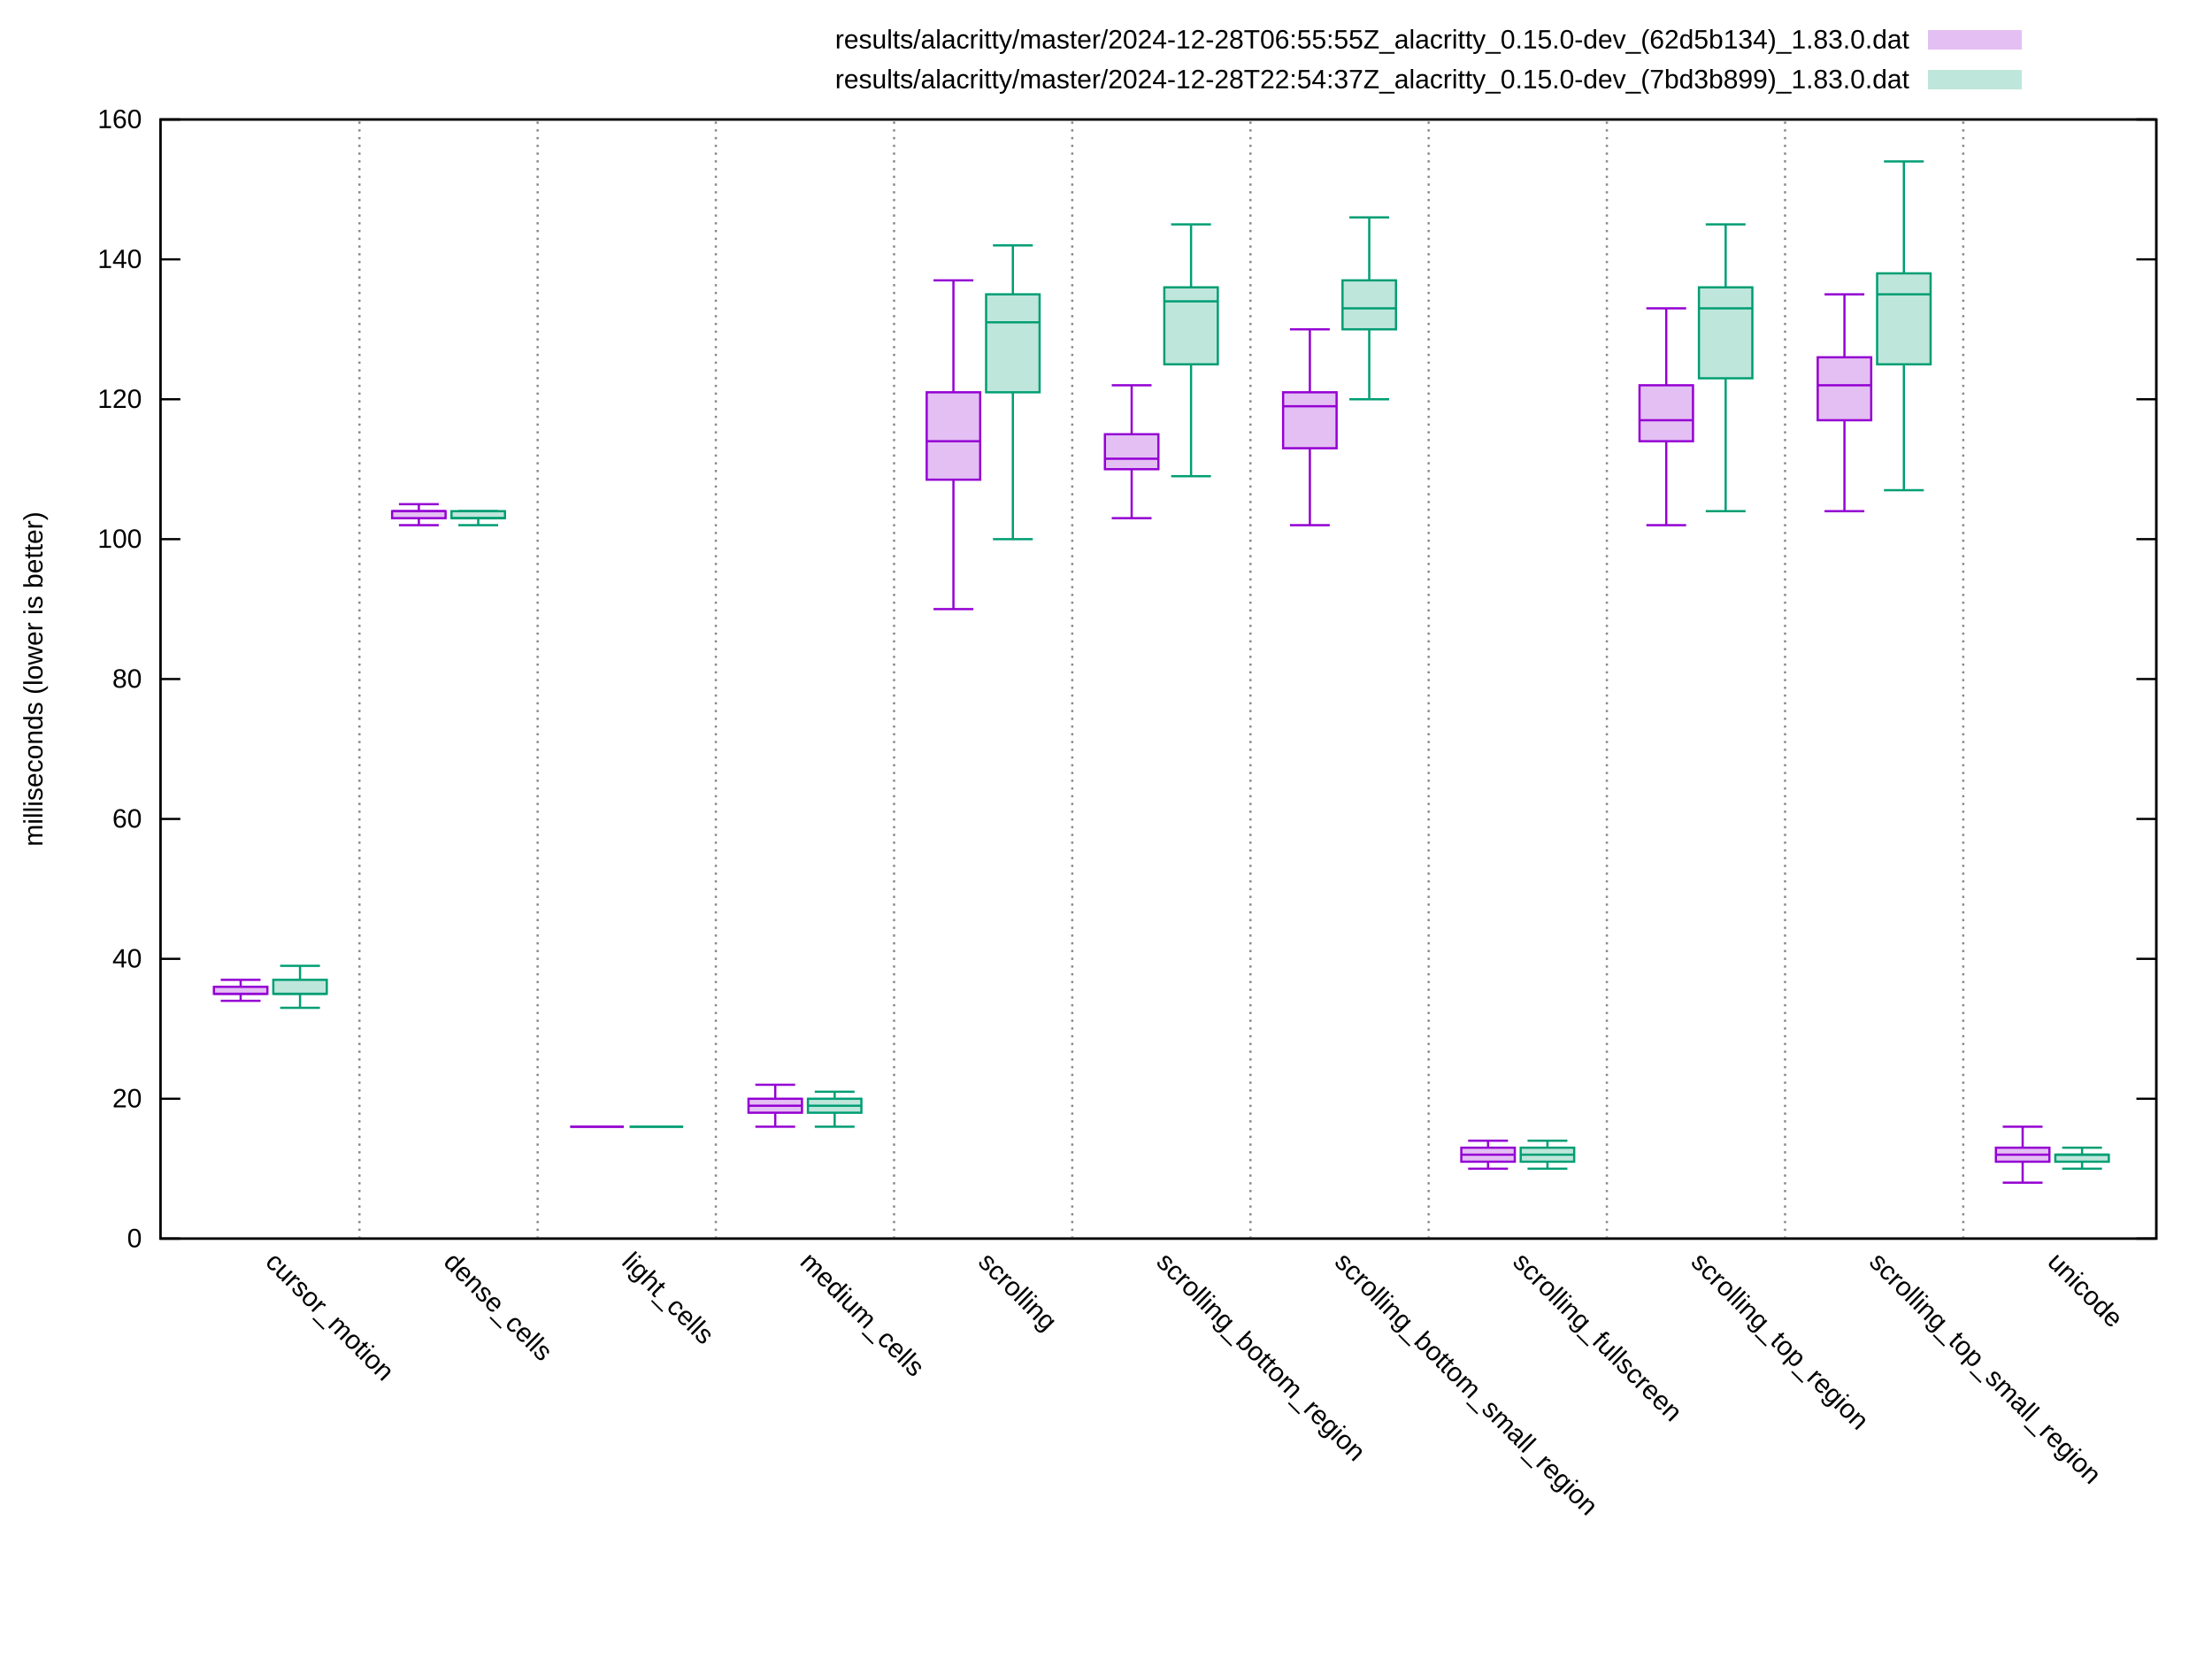
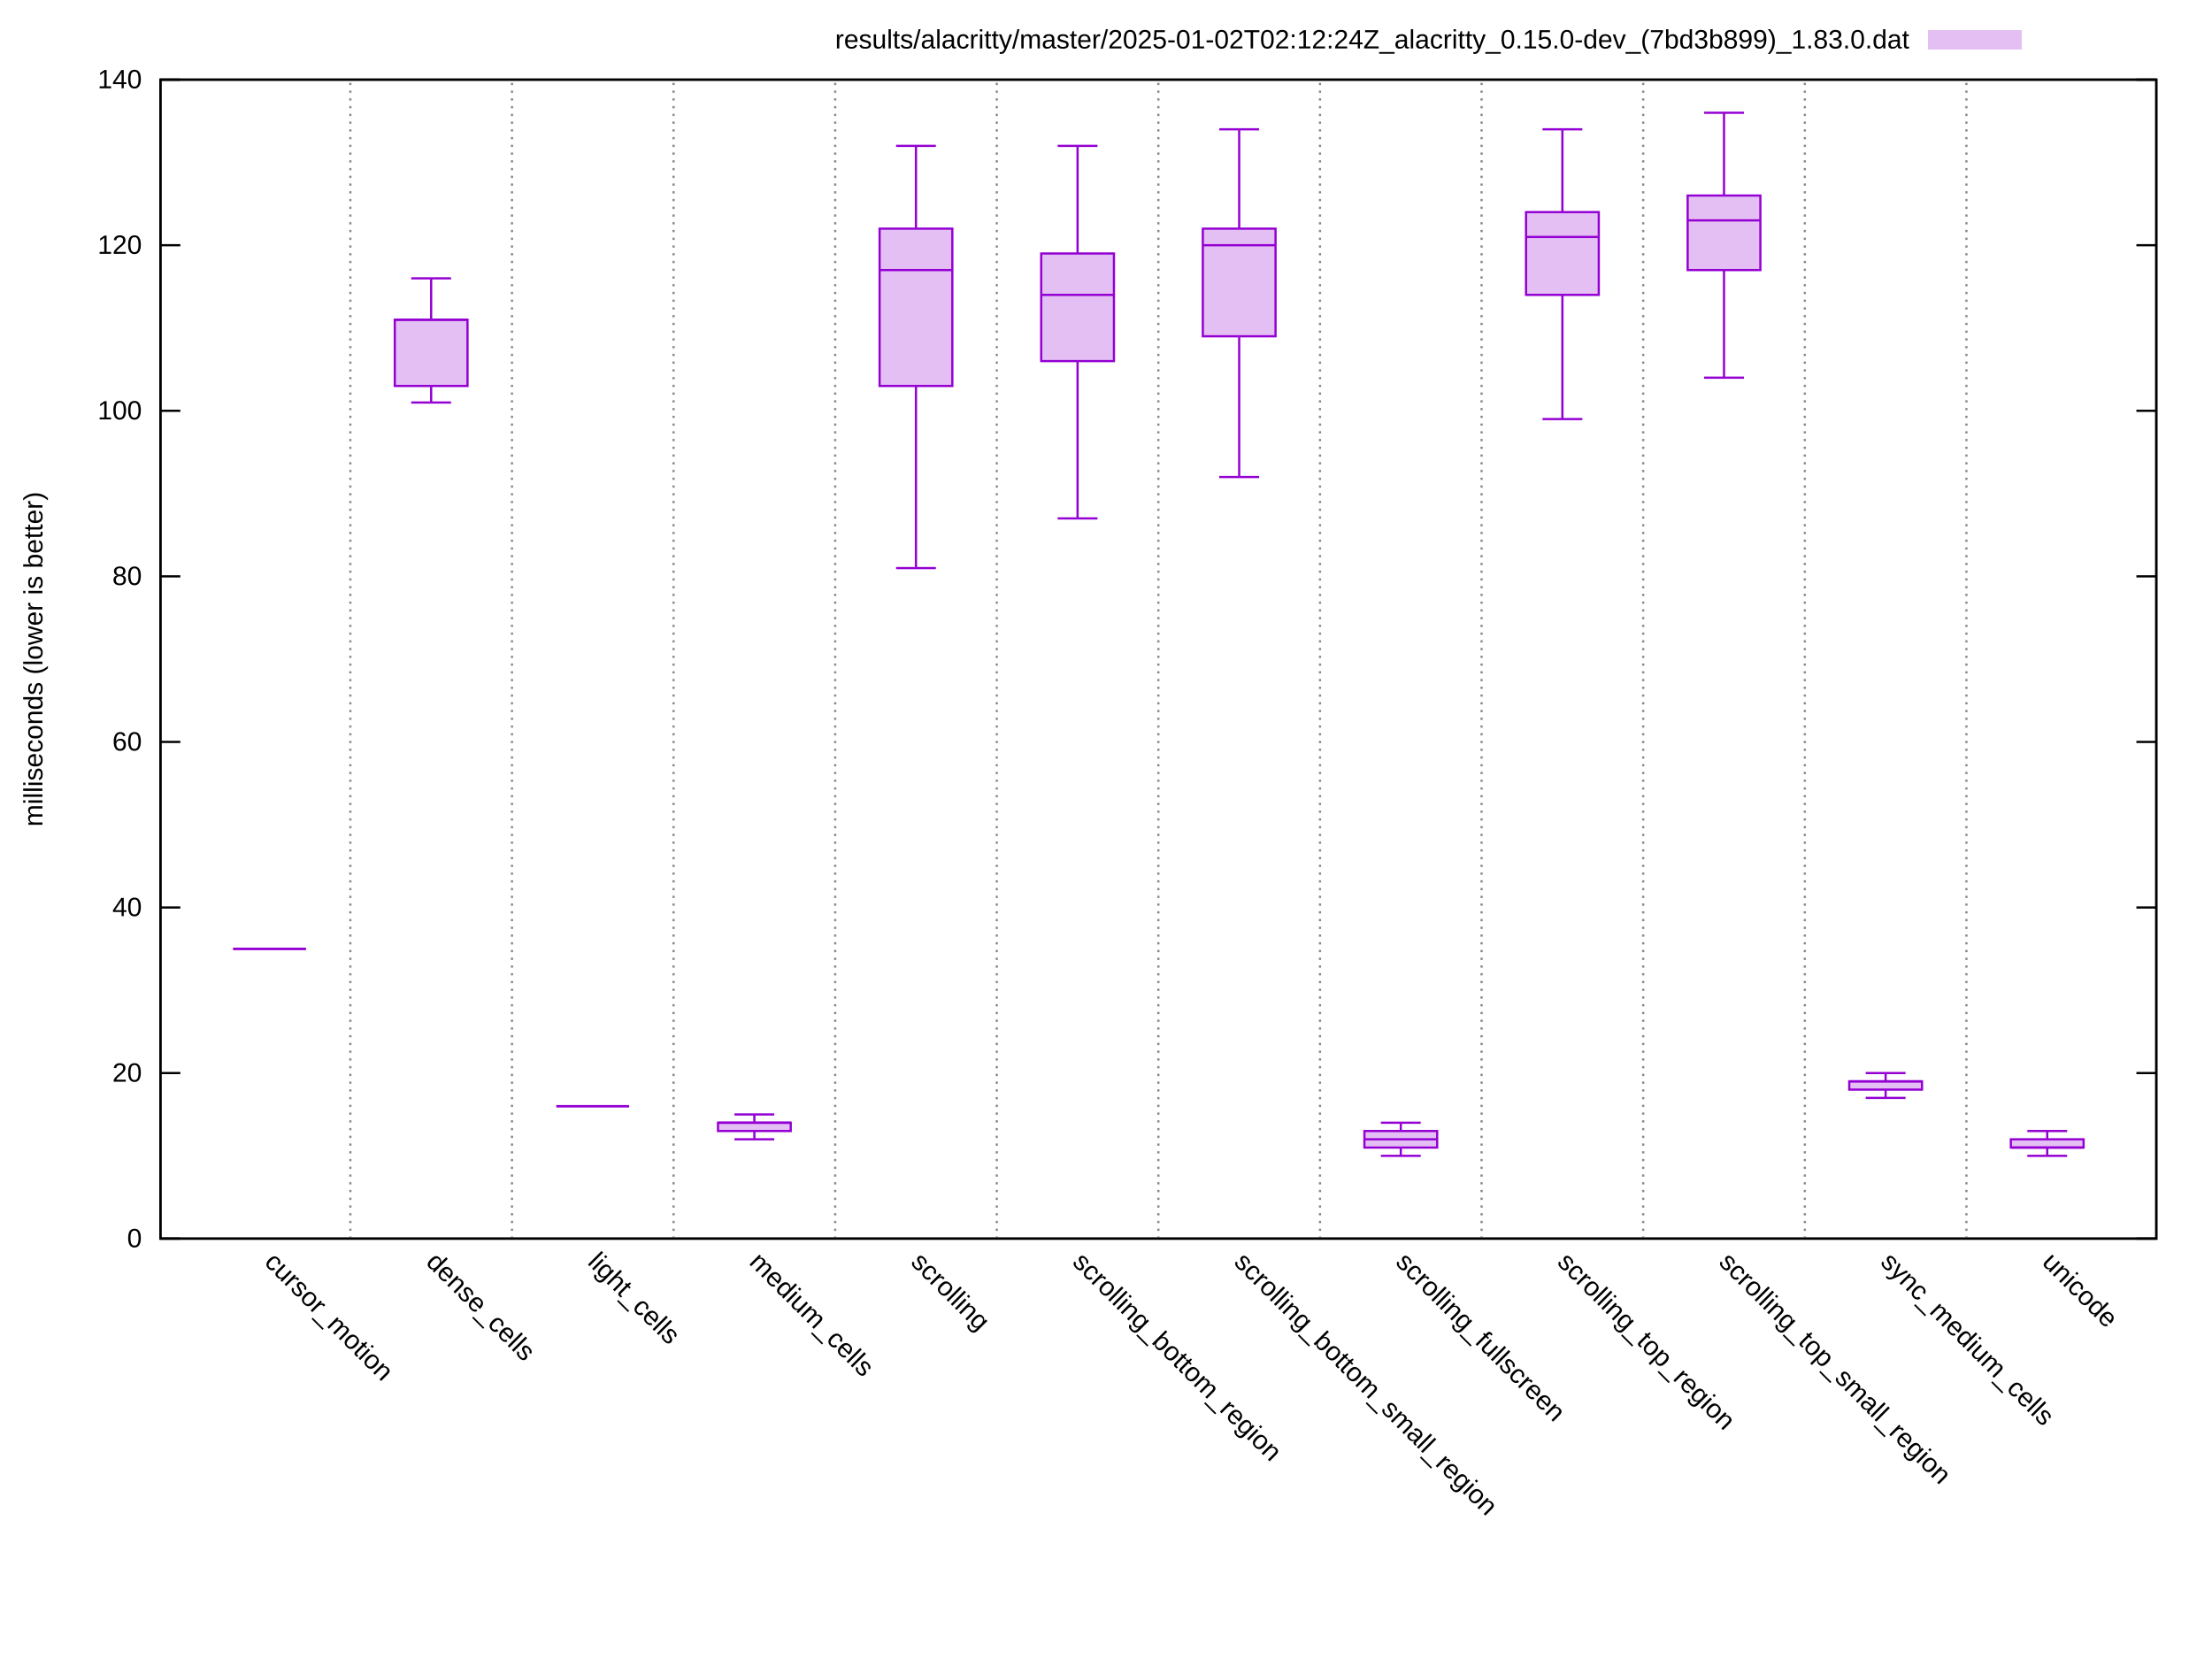
<svg xmlns="http://www.w3.org/2000/svg" xmlns:xlink="http://www.w3.org/1999/xlink" width="1000" height="750" viewBox="0 0 1000 750">
  <g id="gnuplot_canvas">
    <rect x="0" y="0" width="1000" height="750" fill="#ffffff" />
    <defs>
      <circle id="gpDot" r="0.5" stroke-width="0.5" stroke="currentColor" />
      <path id="gpPt0" stroke-width="0.222" stroke="currentColor" d="M-1,0 h2 M0,-1 v2" />
      <path id="gpPt1" stroke-width="0.222" stroke="currentColor" d="M-1,-1 L1,1 M1,-1 L-1,1" />
      <path id="gpPt2" stroke-width="0.222" stroke="currentColor" d="M-1,0 L1,0 M0,-1 L0,1 M-1,-1 L1,1 M-1,1 L1,-1" />
      <rect id="gpPt3" stroke-width="0.222" stroke="currentColor" x="-1" y="-1" width="2" height="2" />
      <rect id="gpPt4" stroke-width="0.222" stroke="currentColor" fill="currentColor" x="-1" y="-1" width="2" height="2" />
      <circle id="gpPt5" stroke-width="0.222" stroke="currentColor" cx="0" cy="0" r="1" />
      <use xlink:href="#gpPt5" id="gpPt6" fill="currentColor" stroke="none" />
      <path id="gpPt7" stroke-width="0.222" stroke="currentColor" d="M0,-1.33 L-1.33,0.67 L1.33,0.67 z" />
      <use xlink:href="#gpPt7" id="gpPt8" fill="currentColor" stroke="none" />
      <use xlink:href="#gpPt7" id="gpPt9" stroke="currentColor" transform="rotate(180)" />
      <use xlink:href="#gpPt9" id="gpPt10" fill="currentColor" stroke="none" />
      <use xlink:href="#gpPt3" id="gpPt11" stroke="currentColor" transform="rotate(45)" />
      <use xlink:href="#gpPt11" id="gpPt12" fill="currentColor" stroke="none" />
      <path id="gpPt13" stroke-width="0.222" stroke="currentColor" d="M0,1.330 L1.265,0.411 L0.782,-1.067 L-0.782,-1.076 L-1.265,0.411 z" />
      <use xlink:href="#gpPt13" id="gpPt14" fill="currentColor" stroke="none" />
      <filter id="textbox" filterUnits="objectBoundingBox" x="0" y="0" height="1" width="1">
        <feFlood flood-color="#FFFFFF" flood-opacity="1" result="bgnd" />
        <feComposite in="SourceGraphic" in2="bgnd" operator="atop" />
      </filter>
      <filter id="greybox" filterUnits="objectBoundingBox" x="0" y="0" height="1" width="1">
        <feFlood flood-color="lightgrey" flood-opacity="1" result="grey" />
        <feComposite in="SourceGraphic" in2="grey" operator="atop" />
      </filter>
    </defs>
    <g fill="none" color="#FFFFFF" stroke="currentColor" stroke-width="1.00" stroke-linecap="butt" stroke-linejoin="miter">
</g>
    <g fill="none" color="black" stroke="currentColor" stroke-width="1.00" stroke-linecap="butt" stroke-linejoin="miter">
      <path stroke="black" d="M72.53,559.96 L81.53,559.96 M974.82,559.96 L965.82,559.96  " />
      <g transform="translate(64.14,563.86)" stroke="none" fill="black" font-family="Arial" font-size="12.00" text-anchor="end">
        <text> 0</text>
      </g>
    </g>
    <g fill="none" color="black" stroke="currentColor" stroke-width="1.00" stroke-linecap="butt" stroke-linejoin="miter">
-       <path stroke="black" d="M72.53,496.72 L81.53,496.72 M974.82,496.72 L965.82,496.72  " />
-       <g transform="translate(64.14,500.62)" stroke="none" fill="black" font-family="Arial" font-size="12.00" text-anchor="end">
+       <path stroke="black" d="M72.53,485.11 L81.53,485.11 M974.82,485.11 L965.82,485.11  " />
+       <g transform="translate(64.14,489.01)" stroke="none" fill="black" font-family="Arial" font-size="12.00" text-anchor="end">
        <text> 20</text>
      </g>
    </g>
    <g fill="none" color="black" stroke="currentColor" stroke-width="1.00" stroke-linecap="butt" stroke-linejoin="miter">
-       <path stroke="black" d="M72.53,433.47 L81.53,433.47 M974.82,433.47 L965.82,433.47  " />
-       <g transform="translate(64.14,437.37)" stroke="none" fill="black" font-family="Arial" font-size="12.00" text-anchor="end">
+       <path stroke="black" d="M72.53,410.26 L81.53,410.26 M974.82,410.26 L965.82,410.26  " />
+       <g transform="translate(64.14,414.16)" stroke="none" fill="black" font-family="Arial" font-size="12.00" text-anchor="end">
        <text> 40</text>
      </g>
    </g>
    <g fill="none" color="black" stroke="currentColor" stroke-width="1.00" stroke-linecap="butt" stroke-linejoin="miter">
-       <path stroke="black" d="M72.53,370.23 L81.53,370.23 M974.82,370.23 L965.82,370.23  " />
-       <g transform="translate(64.14,374.13)" stroke="none" fill="black" font-family="Arial" font-size="12.00" text-anchor="end">
+       <path stroke="black" d="M72.53,335.41 L81.53,335.41 M974.82,335.41 L965.82,335.41  " />
+       <g transform="translate(64.14,339.31)" stroke="none" fill="black" font-family="Arial" font-size="12.00" text-anchor="end">
        <text> 60</text>
      </g>
    </g>
    <g fill="none" color="black" stroke="currentColor" stroke-width="1.00" stroke-linecap="butt" stroke-linejoin="miter">
-       <path stroke="black" d="M72.53,306.98 L81.53,306.98 M974.82,306.98 L965.82,306.98  " />
-       <g transform="translate(64.14,310.88)" stroke="none" fill="black" font-family="Arial" font-size="12.00" text-anchor="end">
+       <path stroke="black" d="M72.53,260.56 L81.53,260.56 M974.82,260.56 L965.82,260.56  " />
+       <g transform="translate(64.14,264.46)" stroke="none" fill="black" font-family="Arial" font-size="12.00" text-anchor="end">
        <text> 80</text>
      </g>
    </g>
    <g fill="none" color="black" stroke="currentColor" stroke-width="1.00" stroke-linecap="butt" stroke-linejoin="miter">
-       <path stroke="black" d="M72.53,243.74 L81.53,243.74 M974.82,243.74 L965.82,243.74  " />
-       <g transform="translate(64.14,247.64)" stroke="none" fill="black" font-family="Arial" font-size="12.00" text-anchor="end">
+       <path stroke="black" d="M72.53,185.71 L81.53,185.71 M974.82,185.71 L965.82,185.71  " />
+       <g transform="translate(64.14,189.61)" stroke="none" fill="black" font-family="Arial" font-size="12.00" text-anchor="end">
        <text> 100</text>
      </g>
    </g>
    <g fill="none" color="black" stroke="currentColor" stroke-width="1.00" stroke-linecap="butt" stroke-linejoin="miter">
-       <path stroke="black" d="M72.53,180.50 L81.53,180.50 M974.82,180.50 L965.82,180.50  " />
-       <g transform="translate(64.14,184.40)" stroke="none" fill="black" font-family="Arial" font-size="12.00" text-anchor="end">
+       <path stroke="black" d="M72.53,110.86 L81.53,110.86 M974.82,110.86 L965.82,110.86  " />
+       <g transform="translate(64.14,114.76)" stroke="none" fill="black" font-family="Arial" font-size="12.00" text-anchor="end">
        <text> 120</text>
      </g>
    </g>
    <g fill="none" color="black" stroke="currentColor" stroke-width="1.00" stroke-linecap="butt" stroke-linejoin="miter">
-       <path stroke="black" d="M72.53,117.25 L81.53,117.25 M974.82,117.25 L965.82,117.25  " />
-       <g transform="translate(64.14,121.15)" stroke="none" fill="black" font-family="Arial" font-size="12.00" text-anchor="end">
+       <path stroke="black" d="M72.53,36.01 L81.53,36.01 M974.82,36.01 L965.82,36.01  " />
+       <g transform="translate(64.14,39.91)" stroke="none" fill="black" font-family="Arial" font-size="12.00" text-anchor="end">
        <text> 140</text>
      </g>
    </g>
    <g fill="none" color="black" stroke="currentColor" stroke-width="1.00" stroke-linecap="butt" stroke-linejoin="miter">
-       <path stroke="black" d="M72.53,54.01 L81.53,54.01 M974.82,54.01 L965.82,54.01  " />
-       <g transform="translate(64.14,57.91)" stroke="none" fill="black" font-family="Arial" font-size="12.00" text-anchor="end">
-         <text> 160</text>
-       </g>
-     </g>
-     <g fill="none" color="black" stroke="currentColor" stroke-width="1.00" stroke-linecap="butt" stroke-linejoin="miter">
-       <path stroke="black" d="M122.21,559.96 M122.21,54.01  " />
-       <g transform="translate(119.45,571.11) rotate(-315.00)" stroke="none" fill="black" font-family="Arial" font-size="12.00" text-anchor="start">
+       <path stroke="black" d="M121.85,559.96 M121.85,36.01  " />
+       <g transform="translate(119.09,571.11) rotate(-315.00)" stroke="none" fill="black" font-family="Arial" font-size="12.00" text-anchor="start">
        <text>cursor_motion</text>
      </g>
    </g>
    <g fill="none" color="black" stroke="currentColor" stroke-width="1.00" stroke-linecap="butt" stroke-linejoin="miter">
-       <path stroke="black" d="M202.77,559.96 M202.77,54.01  " />
-       <g transform="translate(200.01,571.11) rotate(-315.00)" stroke="none" fill="black" font-family="Arial" font-size="12.00" text-anchor="start">
+       <path stroke="black" d="M194.91,559.96 M194.91,36.01  " />
+       <g transform="translate(192.15,571.11) rotate(-315.00)" stroke="none" fill="black" font-family="Arial" font-size="12.00" text-anchor="start">
        <text>dense_cells</text>
      </g>
    </g>
    <g fill="none" color="black" stroke="currentColor" stroke-width="1.00" stroke-linecap="butt" stroke-linejoin="miter">
-       <path stroke="black" d="M283.33,559.96 M283.33,54.01  " />
-       <g transform="translate(280.57,571.11) rotate(-315.00)" stroke="none" fill="black" font-family="Arial" font-size="12.00" text-anchor="start">
+       <path stroke="black" d="M267.97,559.96 M267.97,36.01  " />
+       <g transform="translate(265.21,571.11) rotate(-315.00)" stroke="none" fill="black" font-family="Arial" font-size="12.00" text-anchor="start">
        <text>light_cells</text>
      </g>
    </g>
    <g fill="none" color="black" stroke="currentColor" stroke-width="1.00" stroke-linecap="butt" stroke-linejoin="miter">
-       <path stroke="black" d="M363.89,559.96 M363.89,54.01  " />
-       <g transform="translate(361.13,571.11) rotate(-315.00)" stroke="none" fill="black" font-family="Arial" font-size="12.00" text-anchor="start">
+       <path stroke="black" d="M341.03,559.96 M341.03,36.01  " />
+       <g transform="translate(338.27,571.11) rotate(-315.00)" stroke="none" fill="black" font-family="Arial" font-size="12.00" text-anchor="start">
        <text>medium_cells</text>
      </g>
    </g>
    <g fill="none" color="black" stroke="currentColor" stroke-width="1.00" stroke-linecap="butt" stroke-linejoin="miter">
-       <path stroke="black" d="M444.46,559.96 M444.46,54.01  " />
-       <g transform="translate(441.70,571.11) rotate(-315.00)" stroke="none" fill="black" font-family="Arial" font-size="12.00" text-anchor="start">
+       <path stroke="black" d="M414.09,559.96 M414.09,36.01  " />
+       <g transform="translate(411.33,571.11) rotate(-315.00)" stroke="none" fill="black" font-family="Arial" font-size="12.00" text-anchor="start">
        <text>scrolling</text>
      </g>
    </g>
    <g fill="none" color="black" stroke="currentColor" stroke-width="1.00" stroke-linecap="butt" stroke-linejoin="miter">
-       <path stroke="black" d="M525.02,559.96 M525.02,54.01  " />
-       <g transform="translate(522.26,571.11) rotate(-315.00)" stroke="none" fill="black" font-family="Arial" font-size="12.00" text-anchor="start">
+       <path stroke="black" d="M487.15,559.96 M487.15,36.01  " />
+       <g transform="translate(484.39,571.11) rotate(-315.00)" stroke="none" fill="black" font-family="Arial" font-size="12.00" text-anchor="start">
        <text>scrolling_bottom_region</text>
      </g>
    </g>
    <g fill="none" color="black" stroke="currentColor" stroke-width="1.00" stroke-linecap="butt" stroke-linejoin="miter">
-       <path stroke="black" d="M605.58,559.96 M605.58,54.01  " />
-       <g transform="translate(602.82,571.11) rotate(-315.00)" stroke="none" fill="black" font-family="Arial" font-size="12.00" text-anchor="start">
+       <path stroke="black" d="M560.20,559.96 M560.20,36.01  " />
+       <g transform="translate(557.44,571.11) rotate(-315.00)" stroke="none" fill="black" font-family="Arial" font-size="12.00" text-anchor="start">
        <text>scrolling_bottom_small_region</text>
      </g>
    </g>
    <g fill="none" color="black" stroke="currentColor" stroke-width="1.00" stroke-linecap="butt" stroke-linejoin="miter">
-       <path stroke="black" d="M686.14,559.96 M686.14,54.01  " />
-       <g transform="translate(683.38,571.11) rotate(-315.00)" stroke="none" fill="black" font-family="Arial" font-size="12.00" text-anchor="start">
+       <path stroke="black" d="M633.26,559.96 M633.26,36.01  " />
+       <g transform="translate(630.50,571.11) rotate(-315.00)" stroke="none" fill="black" font-family="Arial" font-size="12.00" text-anchor="start">
        <text>scrolling_fullscreen</text>
      </g>
    </g>
    <g fill="none" color="black" stroke="currentColor" stroke-width="1.00" stroke-linecap="butt" stroke-linejoin="miter">
-       <path stroke="black" d="M766.70,559.96 M766.70,54.01  " />
-       <g transform="translate(763.94,571.11) rotate(-315.00)" stroke="none" fill="black" font-family="Arial" font-size="12.00" text-anchor="start">
+       <path stroke="black" d="M706.32,559.96 M706.32,36.01  " />
+       <g transform="translate(703.56,571.11) rotate(-315.00)" stroke="none" fill="black" font-family="Arial" font-size="12.00" text-anchor="start">
        <text>scrolling_top_region</text>
      </g>
    </g>
    <g fill="none" color="black" stroke="currentColor" stroke-width="1.00" stroke-linecap="butt" stroke-linejoin="miter">
-       <path stroke="black" d="M847.26,559.96 M847.26,54.01  " />
-       <g transform="translate(844.50,571.11) rotate(-315.00)" stroke="none" fill="black" font-family="Arial" font-size="12.00" text-anchor="start">
+       <path stroke="black" d="M779.38,559.96 M779.38,36.01  " />
+       <g transform="translate(776.62,571.11) rotate(-315.00)" stroke="none" fill="black" font-family="Arial" font-size="12.00" text-anchor="start">
        <text>scrolling_top_small_region</text>
      </g>
    </g>
    <g fill="none" color="black" stroke="currentColor" stroke-width="1.00" stroke-linecap="butt" stroke-linejoin="miter">
-       <path stroke="black" d="M927.83,559.96 M927.83,54.01  " />
-       <g transform="translate(925.07,571.11) rotate(-315.00)" stroke="none" fill="black" font-family="Arial" font-size="12.00" text-anchor="start">
+       <path stroke="black" d="M852.44,559.96 M852.44,36.01  " />
+       <g transform="translate(849.68,571.11) rotate(-315.00)" stroke="none" fill="black" font-family="Arial" font-size="12.00" text-anchor="start">
+         <text>sync_medium_cells</text>
+       </g>
+     </g>
+     <g fill="none" color="black" stroke="currentColor" stroke-width="1.00" stroke-linecap="butt" stroke-linejoin="miter">
+       <path stroke="black" d="M925.50,559.96 M925.50,36.01  " />
+       <g transform="translate(922.74,571.11) rotate(-315.00)" stroke="none" fill="black" font-family="Arial" font-size="12.00" text-anchor="start">
        <text>unicode</text>
      </g>
    </g>
    <g fill="none" color="black" stroke="currentColor" stroke-width="1.00" stroke-linecap="butt" stroke-linejoin="miter">
</g>
    <g fill="none" color="black" stroke="currentColor" stroke-width="1.00" stroke-linecap="butt" stroke-linejoin="miter">
-       <path stroke="black" d="M72.53,54.01 L72.53,559.96 L974.82,559.96 L974.82,54.01 L72.53,54.01 Z  " />
-     </g>
-     <g fill="none" color="black" stroke="currentColor" stroke-width="1.00" stroke-linecap="butt" stroke-linejoin="miter">
-       <path stroke="rgb(136, 136, 136)" stroke-dasharray="1.0,2.5" d="M162.50,559.95 L162.50,54.00  " />
-     </g>
-     <g fill="none" color="black" stroke="currentColor" stroke-width="1.00" stroke-linecap="butt" stroke-linejoin="miter">
-       <path stroke="rgb(136, 136, 136)" stroke-dasharray="1.0,2.5" d="M243.06,559.95 L243.06,54.00  " />
-     </g>
-     <g fill="none" color="black" stroke="currentColor" stroke-width="1.00" stroke-linecap="butt" stroke-linejoin="miter">
-       <path stroke="rgb(136, 136, 136)" stroke-dasharray="1.0,2.5" d="M323.62,559.95 L323.62,54.00  " />
-     </g>
-     <g fill="none" color="black" stroke="currentColor" stroke-width="1.00" stroke-linecap="butt" stroke-linejoin="miter">
-       <path stroke="rgb(136, 136, 136)" stroke-dasharray="1.0,2.5" d="M404.19,559.95 L404.19,54.00  " />
-     </g>
-     <g fill="none" color="black" stroke="currentColor" stroke-width="1.00" stroke-linecap="butt" stroke-linejoin="miter">
-       <path stroke="rgb(136, 136, 136)" stroke-dasharray="1.0,2.5" d="M484.75,559.95 L484.75,54.00  " />
-     </g>
-     <g fill="none" color="black" stroke="currentColor" stroke-width="1.00" stroke-linecap="butt" stroke-linejoin="miter">
-       <path stroke="rgb(136, 136, 136)" stroke-dasharray="1.0,2.5" d="M565.31,559.95 L565.31,54.00  " />
-     </g>
-     <g fill="none" color="black" stroke="currentColor" stroke-width="1.00" stroke-linecap="butt" stroke-linejoin="miter">
-       <path stroke="rgb(136, 136, 136)" stroke-dasharray="1.0,2.5" d="M645.87,559.95 L645.87,54.00  " />
-     </g>
-     <g fill="none" color="black" stroke="currentColor" stroke-width="1.00" stroke-linecap="butt" stroke-linejoin="miter">
-       <path stroke="rgb(136, 136, 136)" stroke-dasharray="1.0,2.5" d="M726.43,559.95 L726.43,54.00  " />
-     </g>
-     <g fill="none" color="black" stroke="currentColor" stroke-width="1.00" stroke-linecap="butt" stroke-linejoin="miter">
-       <path stroke="rgb(136, 136, 136)" stroke-dasharray="1.0,2.5" d="M806.99,559.95 L806.99,54.00  " />
-     </g>
-     <g fill="none" color="black" stroke="currentColor" stroke-width="1.00" stroke-linecap="butt" stroke-linejoin="miter">
-       <path stroke="rgb(136, 136, 136)" stroke-dasharray="1.0,2.5" d="M887.55,559.95 L887.55,54.00  " />
+       <path stroke="black" d="M72.53,36.01 L72.53,559.96 L974.82,559.96 L974.82,36.01 L72.53,36.01 Z  " />
+     </g>
+     <g fill="none" color="black" stroke="currentColor" stroke-width="1.00" stroke-linecap="butt" stroke-linejoin="miter">
+       <path stroke="rgb(136, 136, 136)" stroke-dasharray="1.0,2.5" d="M158.39,559.95 L158.39,36.00  " />
+     </g>
+     <g fill="none" color="black" stroke="currentColor" stroke-width="1.00" stroke-linecap="butt" stroke-linejoin="miter">
+       <path stroke="rgb(136, 136, 136)" stroke-dasharray="1.0,2.5" d="M231.45,559.95 L231.45,36.00  " />
+     </g>
+     <g fill="none" color="black" stroke="currentColor" stroke-width="1.00" stroke-linecap="butt" stroke-linejoin="miter">
+       <path stroke="rgb(136, 136, 136)" stroke-dasharray="1.0,2.5" d="M304.51,559.95 L304.51,36.00  " />
+     </g>
+     <g fill="none" color="black" stroke="currentColor" stroke-width="1.00" stroke-linecap="butt" stroke-linejoin="miter">
+       <path stroke="rgb(136, 136, 136)" stroke-dasharray="1.0,2.5" d="M377.57,559.95 L377.57,36.00  " />
+     </g>
+     <g fill="none" color="black" stroke="currentColor" stroke-width="1.00" stroke-linecap="butt" stroke-linejoin="miter">
+       <path stroke="rgb(136, 136, 136)" stroke-dasharray="1.0,2.5" d="M450.63,559.95 L450.63,36.00  " />
+     </g>
+     <g fill="none" color="black" stroke="currentColor" stroke-width="1.00" stroke-linecap="butt" stroke-linejoin="miter">
+       <path stroke="rgb(136, 136, 136)" stroke-dasharray="1.0,2.5" d="M523.68,559.95 L523.68,36.00  " />
+     </g>
+     <g fill="none" color="black" stroke="currentColor" stroke-width="1.00" stroke-linecap="butt" stroke-linejoin="miter">
+       <path stroke="rgb(136, 136, 136)" stroke-dasharray="1.0,2.5" d="M596.74,559.95 L596.74,36.00  " />
+     </g>
+     <g fill="none" color="black" stroke="currentColor" stroke-width="1.00" stroke-linecap="butt" stroke-linejoin="miter">
+       <path stroke="rgb(136, 136, 136)" stroke-dasharray="1.0,2.5" d="M669.80,559.95 L669.80,36.00  " />
+     </g>
+     <g fill="none" color="black" stroke="currentColor" stroke-width="1.00" stroke-linecap="butt" stroke-linejoin="miter">
+       <path stroke="rgb(136, 136, 136)" stroke-dasharray="1.0,2.5" d="M742.86,559.95 L742.86,36.00  " />
+     </g>
+     <g fill="none" color="black" stroke="currentColor" stroke-width="1.00" stroke-linecap="butt" stroke-linejoin="miter">
+       <path stroke="rgb(136, 136, 136)" stroke-dasharray="1.0,2.5" d="M815.92,559.95 L815.92,36.00  " />
+     </g>
+     <g fill="none" color="black" stroke="currentColor" stroke-width="1.00" stroke-linecap="butt" stroke-linejoin="miter">
+       <path stroke="rgb(136, 136, 136)" stroke-dasharray="1.0,2.5" d="M888.98,559.95 L888.98,36.00  " />
    </g>
    <g fill="none" color="black" stroke="currentColor" stroke-width="1.00" stroke-linecap="butt" stroke-linejoin="miter">
</g>
    <g id="gnuplot_plot_1" fill="none">
      <g fill="none" color="black" stroke="currentColor" stroke-width="1.00" stroke-linecap="butt" stroke-linejoin="miter">
        <g transform="translate(863.16,21.90)" stroke="none" fill="black" font-family="Arial" font-size="12.00" text-anchor="end">
-           <text>results/alacritty/master/2024-12-28T06:55:55Z_alacritty_0.15.0-dev_(62d5b134)_1.83.0.dat</text>
+           <text>results/alacritty/master/2025-01-02T02:12:24Z_alacritty_0.15.0-dev_(7bd3b899)_1.83.0.dat</text>
        </g>
      </g>
      <g fill="none" color="black" stroke="currentColor" stroke-width="1.00" stroke-linecap="butt" stroke-linejoin="miter">
        <g stroke="none" shape-rendering="crispEdges">
          <polygon fill="rgb(148,   0, 211)" fill-opacity="0.25" points="871.55,22.50 914.11,22.50 914.11,13.50 871.55,13.50 " />
-           <polygon fill="rgb(148,   0, 211)" fill-opacity="0.25" points="96.70,449.28 120.88,449.28 120.88,446.12 96.70,446.12 " />
-         </g>
-         <path stroke="rgb(148,   0, 211)" d="M96.70,449.28 L120.88,449.28 L120.88,446.12 L96.70,446.12 L96.70,449.28 Z  " />
-         <path stroke="rgb(148,   0, 211)" d="M96.70,449.28 L120.88,449.28 M108.79,452.45 L108.79,449.28 M108.79,446.12 L108.79,442.96 M99.79,442.96 L117.79,442.96   M99.79,452.45 L117.79,452.45  " />
+           <polygon fill="rgb(148,   0, 211)" fill-opacity="0.25" points="105.41,428.97 138.29,428.97 138.29,428.97 105.41,428.97 " />
+         </g>
+         <path stroke="rgb(148,   0, 211)" d="M105.41,428.97 L138.29,428.97 L105.41,428.97 Z  " />
+         <path stroke="rgb(148,   0, 211)" d="M105.41,428.97 L138.29,428.97 M121.85,428.97 M112.85,428.97 L130.85,428.97 M112.85,428.97 L130.85,428.97  " />
      </g>
    </g>
    <g id="gnuplot_plot_2" fill="none">
      <g fill="none" color="black" stroke="currentColor" stroke-width="1.00" stroke-linecap="butt" stroke-linejoin="miter">
        <g stroke="none" shape-rendering="crispEdges">
-           <polygon fill="rgb(148,   0, 211)" fill-opacity="0.25" points="177.26,234.25 201.44,234.25 201.44,231.09 177.26,231.09 " />
-         </g>
-         <path stroke="rgb(148,   0, 211)" d="M177.26,234.25 L201.44,234.25 L201.44,231.09 L177.26,231.09 L177.26,234.25 Z  " />
-         <path stroke="rgb(148,   0, 211)" d="M177.26,231.09 L201.44,231.09 M189.35,237.42 L189.35,234.25 M189.35,231.09 L189.35,227.93 M180.35,227.93 L198.35,227.93   M180.35,237.42 L198.35,237.42  " />
+           <polygon fill="rgb(148,   0, 211)" fill-opacity="0.25" points="178.47,174.48 211.35,174.48 211.35,144.54 178.47,144.54 " />
+         </g>
+         <path stroke="rgb(148,   0, 211)" d="M178.47,174.48 L211.35,174.48 L211.35,144.54 L178.47,144.54 L178.47,174.48 Z  " />
+         <path stroke="rgb(148,   0, 211)" d="M178.47,144.54 L211.35,144.54 M194.91,181.97 L194.91,174.48 M194.91,144.54 L194.91,125.83 M185.91,125.83 L203.91,125.83   M185.91,181.97 L203.91,181.97  " />
      </g>
    </g>
    <g id="gnuplot_plot_3" fill="none">
      <g fill="none" color="black" stroke="currentColor" stroke-width="1.00" stroke-linecap="butt" stroke-linejoin="miter">
        <g stroke="none" shape-rendering="crispEdges">
-           <polygon fill="rgb(148,   0, 211)" fill-opacity="0.25" points="257.82,509.36 282.00,509.36 282.00,509.36 257.82,509.36 " />
-         </g>
-         <path stroke="rgb(148,   0, 211)" d="M257.82,509.36 L282.00,509.36 L257.82,509.36 Z  " />
-         <path stroke="rgb(148,   0, 211)" d="M257.82,509.36 L282.00,509.36 M269.91,509.36 M260.91,509.36 L278.91,509.36 M260.91,509.36 L278.91,509.36  " />
+           <polygon fill="rgb(148,   0, 211)" fill-opacity="0.25" points="251.53,500.08 284.41,500.08 284.41,500.08 251.53,500.08 " />
+         </g>
+         <path stroke="rgb(148,   0, 211)" d="M251.53,500.08 L284.41,500.08 L251.53,500.08 Z  " />
+         <path stroke="rgb(148,   0, 211)" d="M251.53,500.08 L284.41,500.08 M267.97,500.08 M258.97,500.08 L276.97,500.08 M258.97,500.08 L276.97,500.08  " />
      </g>
    </g>
    <g id="gnuplot_plot_4" fill="none">
      <g fill="none" color="black" stroke="currentColor" stroke-width="1.00" stroke-linecap="butt" stroke-linejoin="miter">
        <g stroke="none" shape-rendering="crispEdges">
-           <polygon fill="rgb(148,   0, 211)" fill-opacity="0.25" points="338.38,503.04 362.56,503.04 362.56,496.72 338.38,496.72 " />
-         </g>
-         <path stroke="rgb(148,   0, 211)" d="M338.38,503.04 L362.56,503.04 L362.56,496.72 L338.38,496.72 L338.38,503.04 Z  " />
-         <path stroke="rgb(148,   0, 211)" d="M338.38,499.88 L362.56,499.88 M350.47,509.36 L350.47,503.04 M350.47,496.72 L350.47,490.39 M341.47,490.39 L359.47,490.39   M341.47,509.36 L359.47,509.36  " />
+           <polygon fill="rgb(148,   0, 211)" fill-opacity="0.25" points="324.59,511.31 357.47,511.31 357.47,507.56 324.59,507.56 " />
+         </g>
+         <path stroke="rgb(148,   0, 211)" d="M324.59,511.31 L357.47,511.31 L357.47,507.56 L324.59,507.56 L324.59,511.31 Z  " />
+         <path stroke="rgb(148,   0, 211)" d="M324.59,507.56 L357.47,507.56 M341.03,515.05 L341.03,511.31 M341.03,507.56 L341.03,503.82 M332.03,503.82 L350.03,503.82   M332.03,515.05 L350.03,515.05  " />
      </g>
    </g>
    <g id="gnuplot_plot_5" fill="none">
      <g fill="none" color="black" stroke="currentColor" stroke-width="1.00" stroke-linecap="butt" stroke-linejoin="miter">
        <g stroke="none" shape-rendering="crispEdges">
-           <polygon fill="rgb(148,   0, 211)" fill-opacity="0.25" points="418.94,216.86 443.12,216.86 443.12,177.34 418.94,177.34 " />
-         </g>
-         <path stroke="rgb(148,   0, 211)" d="M418.94,216.86 L443.12,216.86 L443.12,177.34 L418.94,177.34 L418.94,216.86 Z  " />
-         <path stroke="rgb(148,   0, 211)" d="M418.94,199.47 L443.12,199.47 M431.03,275.36 L431.03,216.86 M431.03,177.34 L431.03,126.74 M422.03,126.74 L440.03,126.74   M422.03,275.36 L440.03,275.36  " />
+           <polygon fill="rgb(148,   0, 211)" fill-opacity="0.25" points="397.65,174.48 430.53,174.48 430.53,103.37 397.65,103.37 " />
+         </g>
+         <path stroke="rgb(148,   0, 211)" d="M397.65,174.48 L430.53,174.48 L430.53,103.37 L397.65,103.37 L397.65,174.48 Z  " />
+         <path stroke="rgb(148,   0, 211)" d="M397.65,122.09 L430.53,122.09 M414.09,256.82 L414.09,174.48 M414.09,103.37 L414.09,65.95 M405.09,65.95 L423.09,65.95   M405.09,256.82 L423.09,256.82  " />
      </g>
    </g>
    <g id="gnuplot_plot_6" fill="none">
      <g fill="none" color="black" stroke="currentColor" stroke-width="1.00" stroke-linecap="butt" stroke-linejoin="miter">
        <g stroke="none" shape-rendering="crispEdges">
-           <polygon fill="rgb(148,   0, 211)" fill-opacity="0.25" points="499.51,212.12 523.69,212.12 523.69,196.31 499.51,196.31 " />
-         </g>
-         <path stroke="rgb(148,   0, 211)" d="M499.51,212.12 L523.69,212.12 L523.69,196.31 L499.51,196.31 L499.51,212.12 Z  " />
-         <path stroke="rgb(148,   0, 211)" d="M499.51,207.38 L523.69,207.38 M511.60,234.25 L511.60,212.12 M511.60,196.31 L511.60,174.17 M502.60,174.17 L520.60,174.17   M502.60,234.25 L520.60,234.25  " />
+           <polygon fill="rgb(148,   0, 211)" fill-opacity="0.25" points="470.71,163.25 503.59,163.25 503.59,114.60 470.71,114.60 " />
+         </g>
+         <path stroke="rgb(148,   0, 211)" d="M470.71,163.25 L503.59,163.25 L503.59,114.60 L470.71,114.60 L470.71,163.25 Z  " />
+         <path stroke="rgb(148,   0, 211)" d="M470.71,133.31 L503.59,133.31 M487.15,234.36 L487.15,163.25 M487.15,114.60 L487.15,65.95 M478.15,65.95 L496.15,65.95   M478.15,234.36 L496.15,234.36  " />
      </g>
    </g>
    <g id="gnuplot_plot_7" fill="none">
      <g fill="none" color="black" stroke="currentColor" stroke-width="1.00" stroke-linecap="butt" stroke-linejoin="miter">
        <g stroke="none" shape-rendering="crispEdges">
-           <polygon fill="rgb(148,   0, 211)" fill-opacity="0.25" points="580.07,202.63 604.25,202.63 604.25,177.34 580.07,177.34 " />
-         </g>
-         <path stroke="rgb(148,   0, 211)" d="M580.07,202.63 L604.25,202.63 L604.25,177.34 L580.07,177.34 L580.07,202.63 Z  " />
-         <path stroke="rgb(148,   0, 211)" d="M580.07,183.66 L604.25,183.66 M592.16,237.42 L592.16,202.63 M592.16,177.34 L592.16,148.88 M583.16,148.88 L601.16,148.88   M583.16,237.42 L601.16,237.42  " />
+           <polygon fill="rgb(148,   0, 211)" fill-opacity="0.25" points="543.77,152.03 576.65,152.03 576.65,103.37 543.77,103.37 " />
+         </g>
+         <path stroke="rgb(148,   0, 211)" d="M543.77,152.03 L576.65,152.03 L576.65,103.37 L543.77,103.37 L543.77,152.03 Z  " />
+         <path stroke="rgb(148,   0, 211)" d="M543.77,110.86 L576.65,110.86 M560.21,215.65 L560.21,152.03 M560.21,103.37 L560.21,58.46 M551.21,58.46 L569.21,58.46   M551.21,215.65 L569.21,215.65  " />
      </g>
    </g>
    <g id="gnuplot_plot_8" fill="none">
      <g fill="none" color="black" stroke="currentColor" stroke-width="1.00" stroke-linecap="butt" stroke-linejoin="miter">
        <g stroke="none" shape-rendering="crispEdges">
-           <polygon fill="rgb(148,   0, 211)" fill-opacity="0.25" points="660.63,525.18 684.81,525.18 684.81,518.85 660.63,518.85 " />
-         </g>
-         <path stroke="rgb(148,   0, 211)" d="M660.63,525.18 L684.81,525.18 L684.81,518.85 L660.63,518.85 L660.63,525.18 Z  " />
-         <path stroke="rgb(148,   0, 211)" d="M660.63,522.01 L684.81,522.01 M672.72,528.34 L672.72,525.18 M672.72,518.85 L672.72,515.69 M663.72,515.69 L681.72,515.69   M663.72,528.34 L681.72,528.34  " />
+           <polygon fill="rgb(148,   0, 211)" fill-opacity="0.25" points="616.83,518.79 649.71,518.79 649.71,511.31 616.83,511.31 " />
+         </g>
+         <path stroke="rgb(148,   0, 211)" d="M616.83,518.79 L649.71,518.79 L649.71,511.31 L616.83,511.31 L616.83,518.79 Z  " />
+         <path stroke="rgb(148,   0, 211)" d="M616.83,515.05 L649.71,515.05 M633.27,522.53 L633.27,518.79 M633.27,511.31 L633.27,507.56 M624.27,507.56 L642.27,507.56   M624.27,522.53 L642.27,522.53  " />
      </g>
    </g>
    <g id="gnuplot_plot_9" fill="none">
      <g fill="none" color="black" stroke="currentColor" stroke-width="1.00" stroke-linecap="butt" stroke-linejoin="miter">
        <g stroke="none" shape-rendering="crispEdges">
-           <polygon fill="rgb(148,   0, 211)" fill-opacity="0.25" points="741.19,199.47 765.37,199.47 765.37,174.17 741.19,174.17 " />
-         </g>
-         <path stroke="rgb(148,   0, 211)" d="M741.19,199.47 L765.37,199.47 L765.37,174.17 L741.19,174.17 L741.19,199.47 Z  " />
-         <path stroke="rgb(148,   0, 211)" d="M741.19,189.98 L765.37,189.98 M753.28,237.42 L753.28,199.47 M753.28,174.17 L753.28,139.39 M744.28,139.39 L762.28,139.39   M744.28,237.42 L762.28,237.42  " />
+           <polygon fill="rgb(148,   0, 211)" fill-opacity="0.25" points="689.89,133.31 722.77,133.31 722.77,95.89 689.89,95.89 " />
+         </g>
+         <path stroke="rgb(148,   0, 211)" d="M689.89,133.31 L722.77,133.31 L722.77,95.89 L689.89,95.89 L689.89,133.31 Z  " />
+         <path stroke="rgb(148,   0, 211)" d="M689.89,107.12 L722.77,107.12 M706.33,189.45 L706.33,133.31 M706.33,95.89 L706.33,58.46 M697.33,58.46 L715.33,58.46   M697.33,189.45 L715.33,189.45  " />
      </g>
    </g>
    <g id="gnuplot_plot_10" fill="none">
      <g fill="none" color="black" stroke="currentColor" stroke-width="1.00" stroke-linecap="butt" stroke-linejoin="miter">
        <g stroke="none" shape-rendering="crispEdges">
-           <polygon fill="rgb(148,   0, 211)" fill-opacity="0.25" points="821.75,189.98 845.93,189.98 845.93,161.52 821.75,161.52 " />
-         </g>
-         <path stroke="rgb(148,   0, 211)" d="M821.75,189.98 L845.93,189.98 L845.93,161.52 L821.75,161.52 L821.75,189.98 Z  " />
-         <path stroke="rgb(148,   0, 211)" d="M821.75,174.17 L845.93,174.17 M833.84,231.09 L833.84,189.98 M833.84,161.52 L833.84,133.06 M824.84,133.06 L842.84,133.06   M824.84,231.09 L842.84,231.09  " />
+           <polygon fill="rgb(148,   0, 211)" fill-opacity="0.25" points="762.95,122.09 795.83,122.09 795.83,88.40 762.95,88.40 " />
+         </g>
+         <path stroke="rgb(148,   0, 211)" d="M762.95,122.09 L795.83,122.09 L795.83,88.40 L762.95,88.40 L762.95,122.09 Z  " />
+         <path stroke="rgb(148,   0, 211)" d="M762.95,99.63 L795.83,99.63 M779.39,170.74 L779.39,122.09 M779.39,88.40 L779.39,50.98 M770.39,50.98 L788.39,50.98   M770.39,170.74 L788.39,170.74  " />
      </g>
    </g>
    <g id="gnuplot_plot_11" fill="none">
      <g fill="none" color="black" stroke="currentColor" stroke-width="1.00" stroke-linecap="butt" stroke-linejoin="miter">
        <g stroke="none" shape-rendering="crispEdges">
-           <polygon fill="rgb(148,   0, 211)" fill-opacity="0.25" points="902.31,525.18 926.49,525.18 926.49,518.85 902.31,518.85 " />
-         </g>
-         <path stroke="rgb(148,   0, 211)" d="M902.31,525.18 L926.49,525.18 L926.49,518.85 L902.31,518.85 L902.31,525.18 Z  " />
-         <path stroke="rgb(148,   0, 211)" d="M902.31,522.01 L926.49,522.01 M914.40,534.66 L914.40,525.18 M914.40,518.85 L914.40,509.36 M905.40,509.36 L923.40,509.36   M905.40,534.66 L923.40,534.66  " />
+           <polygon fill="rgb(148,   0, 211)" fill-opacity="0.25" points="836.01,492.59 868.89,492.59 868.89,488.85 836.01,488.85 " />
+         </g>
+         <path stroke="rgb(148,   0, 211)" d="M836.01,492.59 L868.89,492.59 L868.89,488.85 L836.01,488.85 L836.01,492.59 Z  " />
+         <path stroke="rgb(148,   0, 211)" d="M836.01,488.85 L868.89,488.85 M852.45,496.34 L852.45,492.59 M852.45,488.85 L852.45,485.11 M843.45,485.11 L861.45,485.11   M843.45,496.34 L861.45,496.34  " />
      </g>
    </g>
    <g id="gnuplot_plot_12" fill="none">
      <g fill="none" color="black" stroke="currentColor" stroke-width="1.00" stroke-linecap="butt" stroke-linejoin="miter">
-         <g transform="translate(863.16,39.90)" stroke="none" fill="black" font-family="Arial" font-size="12.00" text-anchor="end">
-           <text>results/alacritty/master/2024-12-28T22:54:37Z_alacritty_0.15.0-dev_(7bd3b899)_1.83.0.dat</text>
-         </g>
-       </g>
-       <g fill="none" color="black" stroke="currentColor" stroke-width="1.00" stroke-linecap="butt" stroke-linejoin="miter">
-         <g stroke="none" shape-rendering="crispEdges">
-           <polygon fill="rgb(  0, 158, 115)" fill-opacity="0.25" points="871.55,40.50 914.11,40.50 914.11,31.50 871.55,31.50 " />
-           <polygon fill="rgb(  0, 158, 115)" fill-opacity="0.25" points="123.55,449.28 147.73,449.28 147.73,442.96 123.55,442.96 " />
-         </g>
-         <path stroke="rgb(  0, 158, 115)" d="M123.55,449.28 L147.73,449.28 L147.73,442.96 L123.55,442.96 L123.55,449.28 Z  " />
-         <path stroke="rgb(  0, 158, 115)" d="M123.55,449.28 L147.73,449.28 M135.64,455.61 L135.64,449.28 M135.64,442.96 L135.64,436.63 M126.64,436.63 L144.64,436.63   M126.64,455.61 L144.64,455.61  " />
-       </g>
-     </g>
-     <g id="gnuplot_plot_13" fill="none">
-       <g fill="none" color="black" stroke="currentColor" stroke-width="1.00" stroke-linecap="butt" stroke-linejoin="miter">
-         <g stroke="none" shape-rendering="crispEdges">
-           <polygon fill="rgb(  0, 158, 115)" fill-opacity="0.25" points="204.11,234.25 228.29,234.25 228.29,231.09 204.11,231.09 " />
-         </g>
-         <path stroke="rgb(  0, 158, 115)" d="M204.11,234.25 L228.29,234.25 L228.29,231.09 L204.11,231.09 L204.11,234.25 Z  " />
-         <path stroke="rgb(  0, 158, 115)" d="M204.11,234.25 L228.29,234.25 M216.20,237.42 L216.20,234.25 M216.20,231.09 M207.20,231.09 L225.20,231.09 M207.20,237.42   L225.20,237.42  " />
-       </g>
-     </g>
-     <g id="gnuplot_plot_14" fill="none">
-       <g fill="none" color="black" stroke="currentColor" stroke-width="1.00" stroke-linecap="butt" stroke-linejoin="miter">
-         <g stroke="none" shape-rendering="crispEdges">
-           <polygon fill="rgb(  0, 158, 115)" fill-opacity="0.25" points="284.68,509.36 308.84,509.36 308.84,509.36 284.68,509.36 " />
-         </g>
-         <path stroke="rgb(  0, 158, 115)" d="M284.68,509.36 L308.84,509.36 L284.68,509.36 Z  " />
-         <path stroke="rgb(  0, 158, 115)" d="M284.68,509.36 L308.84,509.36 M296.76,509.36 M287.76,509.36 L305.76,509.36 M287.76,509.36 L305.76,509.36  " />
-       </g>
-     </g>
-     <g id="gnuplot_plot_15" fill="none">
-       <g fill="none" color="black" stroke="currentColor" stroke-width="1.00" stroke-linecap="butt" stroke-linejoin="miter">
-         <g stroke="none" shape-rendering="crispEdges">
-           <polygon fill="rgb(  0, 158, 115)" fill-opacity="0.25" points="365.24,503.04 389.42,503.04 389.42,496.72 365.24,496.72 " />
-         </g>
-         <path stroke="rgb(  0, 158, 115)" d="M365.24,503.04 L389.42,503.04 L389.42,496.72 L365.24,496.72 L365.24,503.04 Z  " />
-         <path stroke="rgb(  0, 158, 115)" d="M365.24,499.88 L389.42,499.88 M377.33,509.36 L377.33,503.04 M377.33,496.72 L377.33,493.55 M368.33,493.55 L386.33,493.55   M368.33,509.36 L386.33,509.36  " />
-       </g>
-     </g>
-     <g id="gnuplot_plot_16" fill="none">
-       <g fill="none" color="black" stroke="currentColor" stroke-width="1.00" stroke-linecap="butt" stroke-linejoin="miter">
-         <g stroke="none" shape-rendering="crispEdges">
-           <polygon fill="rgb(  0, 158, 115)" fill-opacity="0.25" points="445.80,177.34 469.98,177.34 469.98,133.06 445.80,133.06 " />
-         </g>
-         <path stroke="rgb(  0, 158, 115)" d="M445.80,177.34 L469.98,177.34 L469.98,133.06 L445.80,133.06 L445.80,177.34 Z  " />
-         <path stroke="rgb(  0, 158, 115)" d="M445.80,145.71 L469.98,145.71 M457.89,243.74 L457.89,177.34 M457.89,133.06 L457.89,110.93 M448.89,110.93 L466.89,110.93   M448.89,243.74 L466.89,243.74  " />
-       </g>
-     </g>
-     <g id="gnuplot_plot_17" fill="none">
-       <g fill="none" color="black" stroke="currentColor" stroke-width="1.00" stroke-linecap="butt" stroke-linejoin="miter">
-         <g stroke="none" shape-rendering="crispEdges">
-           <polygon fill="rgb(  0, 158, 115)" fill-opacity="0.25" points="526.36,164.69 550.54,164.69 550.54,129.90 526.36,129.90 " />
-         </g>
-         <path stroke="rgb(  0, 158, 115)" d="M526.36,164.69 L550.54,164.69 L550.54,129.90 L526.36,129.90 L526.36,164.69 Z  " />
-         <path stroke="rgb(  0, 158, 115)" d="M526.36,136.23 L550.54,136.23 M538.45,215.28 L538.45,164.69 M538.45,129.90 L538.45,101.44 M529.45,101.44 L547.45,101.44   M529.45,215.28 L547.45,215.28  " />
-       </g>
-     </g>
-     <g id="gnuplot_plot_18" fill="none">
-       <g fill="none" color="black" stroke="currentColor" stroke-width="1.00" stroke-linecap="butt" stroke-linejoin="miter">
-         <g stroke="none" shape-rendering="crispEdges">
-           <polygon fill="rgb(  0, 158, 115)" fill-opacity="0.25" points="606.92,148.88 631.10,148.88 631.10,126.74 606.92,126.74 " />
-         </g>
-         <path stroke="rgb(  0, 158, 115)" d="M606.92,148.88 L631.10,148.88 L631.10,126.74 L606.92,126.74 L606.92,148.88 Z  " />
-         <path stroke="rgb(  0, 158, 115)" d="M606.92,139.39 L631.10,139.39 M619.01,180.50 L619.01,148.88 M619.01,126.74 L619.01,98.28 M610.01,98.28 L628.01,98.28   M610.01,180.50 L628.01,180.50  " />
-       </g>
-     </g>
-     <g id="gnuplot_plot_19" fill="none">
-       <g fill="none" color="black" stroke="currentColor" stroke-width="1.00" stroke-linecap="butt" stroke-linejoin="miter">
-         <g stroke="none" shape-rendering="crispEdges">
-           <polygon fill="rgb(  0, 158, 115)" fill-opacity="0.25" points="687.48,525.18 711.66,525.18 711.66,518.85 687.48,518.85 " />
-         </g>
-         <path stroke="rgb(  0, 158, 115)" d="M687.48,525.18 L711.66,525.18 L711.66,518.85 L687.48,518.85 L687.48,525.18 Z  " />
-         <path stroke="rgb(  0, 158, 115)" d="M687.48,522.01 L711.66,522.01 M699.57,528.34 L699.57,525.18 M699.57,518.85 L699.57,515.69 M690.57,515.69 L708.57,515.69   M690.57,528.34 L708.57,528.34  " />
-       </g>
-     </g>
-     <g id="gnuplot_plot_20" fill="none">
-       <g fill="none" color="black" stroke="currentColor" stroke-width="1.00" stroke-linecap="butt" stroke-linejoin="miter">
-         <g stroke="none" shape-rendering="crispEdges">
-           <polygon fill="rgb(  0, 158, 115)" fill-opacity="0.25" points="768.05,171.01 792.21,171.01 792.21,129.90 768.05,129.90 " />
-         </g>
-         <path stroke="rgb(  0, 158, 115)" d="M768.05,171.01 L792.21,171.01 L792.21,129.90 L768.05,129.90 L768.05,171.01 Z  " />
-         <path stroke="rgb(  0, 158, 115)" d="M768.05,139.39 L792.21,139.39 M780.13,231.09 L780.13,171.01 M780.13,129.90 L780.13,101.44 M771.13,101.44 L789.13,101.44   M771.13,231.09 L789.13,231.09  " />
-       </g>
-     </g>
-     <g id="gnuplot_plot_21" fill="none">
-       <g fill="none" color="black" stroke="currentColor" stroke-width="1.00" stroke-linecap="butt" stroke-linejoin="miter">
-         <g stroke="none" shape-rendering="crispEdges">
-           <polygon fill="rgb(  0, 158, 115)" fill-opacity="0.25" points="848.61,164.69 872.79,164.69 872.79,123.58 848.61,123.58 " />
-         </g>
-         <path stroke="rgb(  0, 158, 115)" d="M848.61,164.69 L872.79,164.69 L872.79,123.58 L848.61,123.58 L848.61,164.69 Z  " />
-         <path stroke="rgb(  0, 158, 115)" d="M848.61,133.06 L872.79,133.06 M860.70,221.61 L860.70,164.69 M860.70,123.58 L860.70,72.98 M851.70,72.98 L869.70,72.98   M851.70,221.61 L869.70,221.61  " />
-       </g>
-     </g>
-     <g id="gnuplot_plot_22" fill="none">
-       <g fill="none" color="black" stroke="currentColor" stroke-width="1.00" stroke-linecap="butt" stroke-linejoin="miter">
-         <g stroke="none" shape-rendering="crispEdges">
-           <polygon fill="rgb(  0, 158, 115)" fill-opacity="0.25" points="929.17,525.18 953.35,525.18 953.35,522.01 929.17,522.01 " />
-         </g>
-         <path stroke="rgb(  0, 158, 115)" d="M929.17,525.18 L953.35,525.18 L953.35,522.01 L929.17,522.01 L929.17,525.18 Z  " />
-         <path stroke="rgb(  0, 158, 115)" d="M929.17,522.01 L953.35,522.01 M941.26,528.34 L941.26,525.18 M941.26,522.01 L941.26,518.85 M932.26,518.85 L950.26,518.85   M932.26,528.34 L950.26,528.34  " />
-       </g>
-     </g>
-     <g fill="none" color="#FFFFFF" stroke="rgb(  0, 158, 115)" stroke-width="2.00" stroke-linecap="butt" stroke-linejoin="miter">
+         <g stroke="none" shape-rendering="crispEdges">
+           <polygon fill="rgb(148,   0, 211)" fill-opacity="0.25" points="909.07,518.79 941.95,518.79 941.95,515.05 909.07,515.05 " />
+         </g>
+         <path stroke="rgb(148,   0, 211)" d="M909.07,518.79 L941.95,518.79 L941.95,515.05 L909.07,515.05 L909.07,518.79 Z  " />
+         <path stroke="rgb(148,   0, 211)" d="M909.07,518.79 L941.95,518.79 M925.51,522.53 L925.51,518.79 M925.51,515.05 L925.51,511.31 M916.51,511.31 L934.51,511.31   M916.51,522.53 L934.51,522.53  " />
+       </g>
+     </g>
+     <g fill="none" color="#FFFFFF" stroke="rgb(148,   0, 211)" stroke-width="2.00" stroke-linecap="butt" stroke-linejoin="miter">
</g>
    <g fill="none" color="black" stroke="currentColor" stroke-width="2.00" stroke-linecap="butt" stroke-linejoin="miter">
</g>
    <g fill="none" color="black" stroke="black" stroke-width="1.00" stroke-linecap="butt" stroke-linejoin="miter">
</g>
    <g fill="none" color="black" stroke="currentColor" stroke-width="1.00" stroke-linecap="butt" stroke-linejoin="miter">
-       <path stroke="black" d="M72.53,54.01 L72.53,559.96 L974.82,559.96 L974.82,54.01 L72.53,54.01 Z  " />
-       <g transform="translate(19.18,306.99) rotate(270.00)" stroke="none" fill="black" font-family="Arial" font-size="12.00" text-anchor="middle">
+       <path stroke="black" d="M72.53,36.01 L72.53,559.96 L974.82,559.96 L974.82,36.01 L72.53,36.01 Z  " />
+       <g transform="translate(19.18,297.99) rotate(270.00)" stroke="none" fill="black" font-family="Arial" font-size="12.00" text-anchor="middle">
        <text>milliseconds (lower is better)</text>
      </g>
    </g>
    <g fill="none" color="black" stroke="currentColor" stroke-width="1.00" stroke-linecap="butt" stroke-linejoin="miter">
</g>
    <g fill="none" color="black" stroke="currentColor" stroke-width="1.00" stroke-linecap="butt" stroke-linejoin="miter">
</g>
  </g>
</svg>
